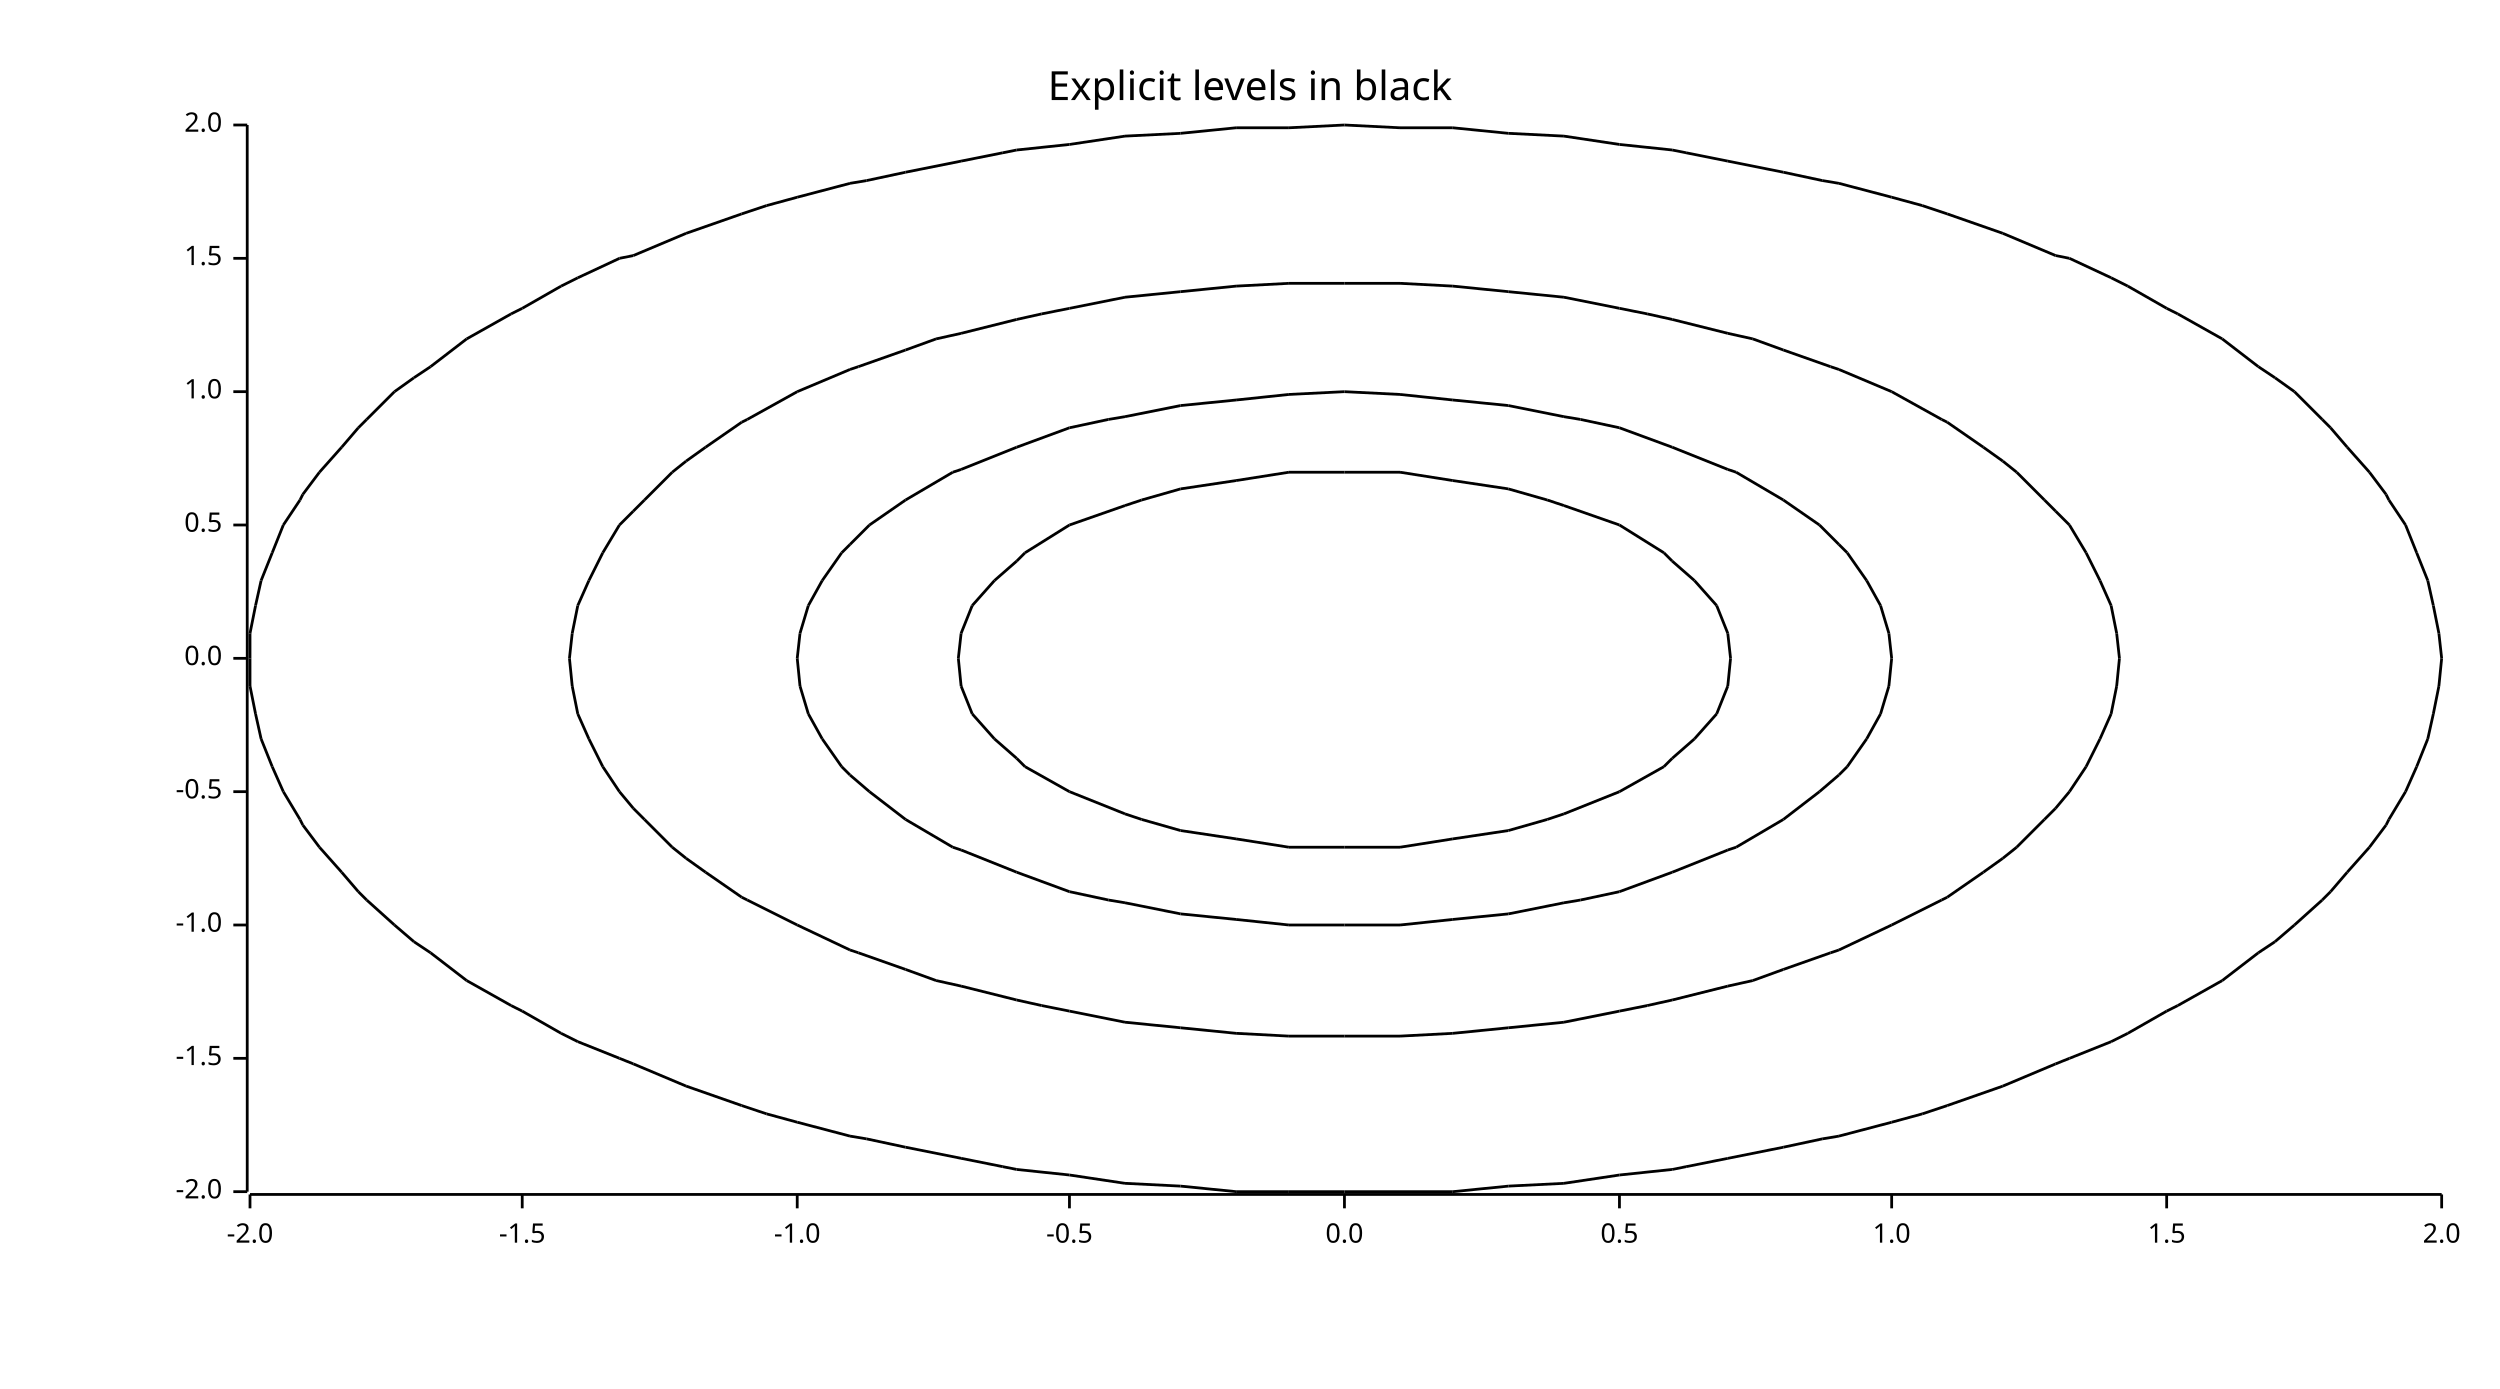
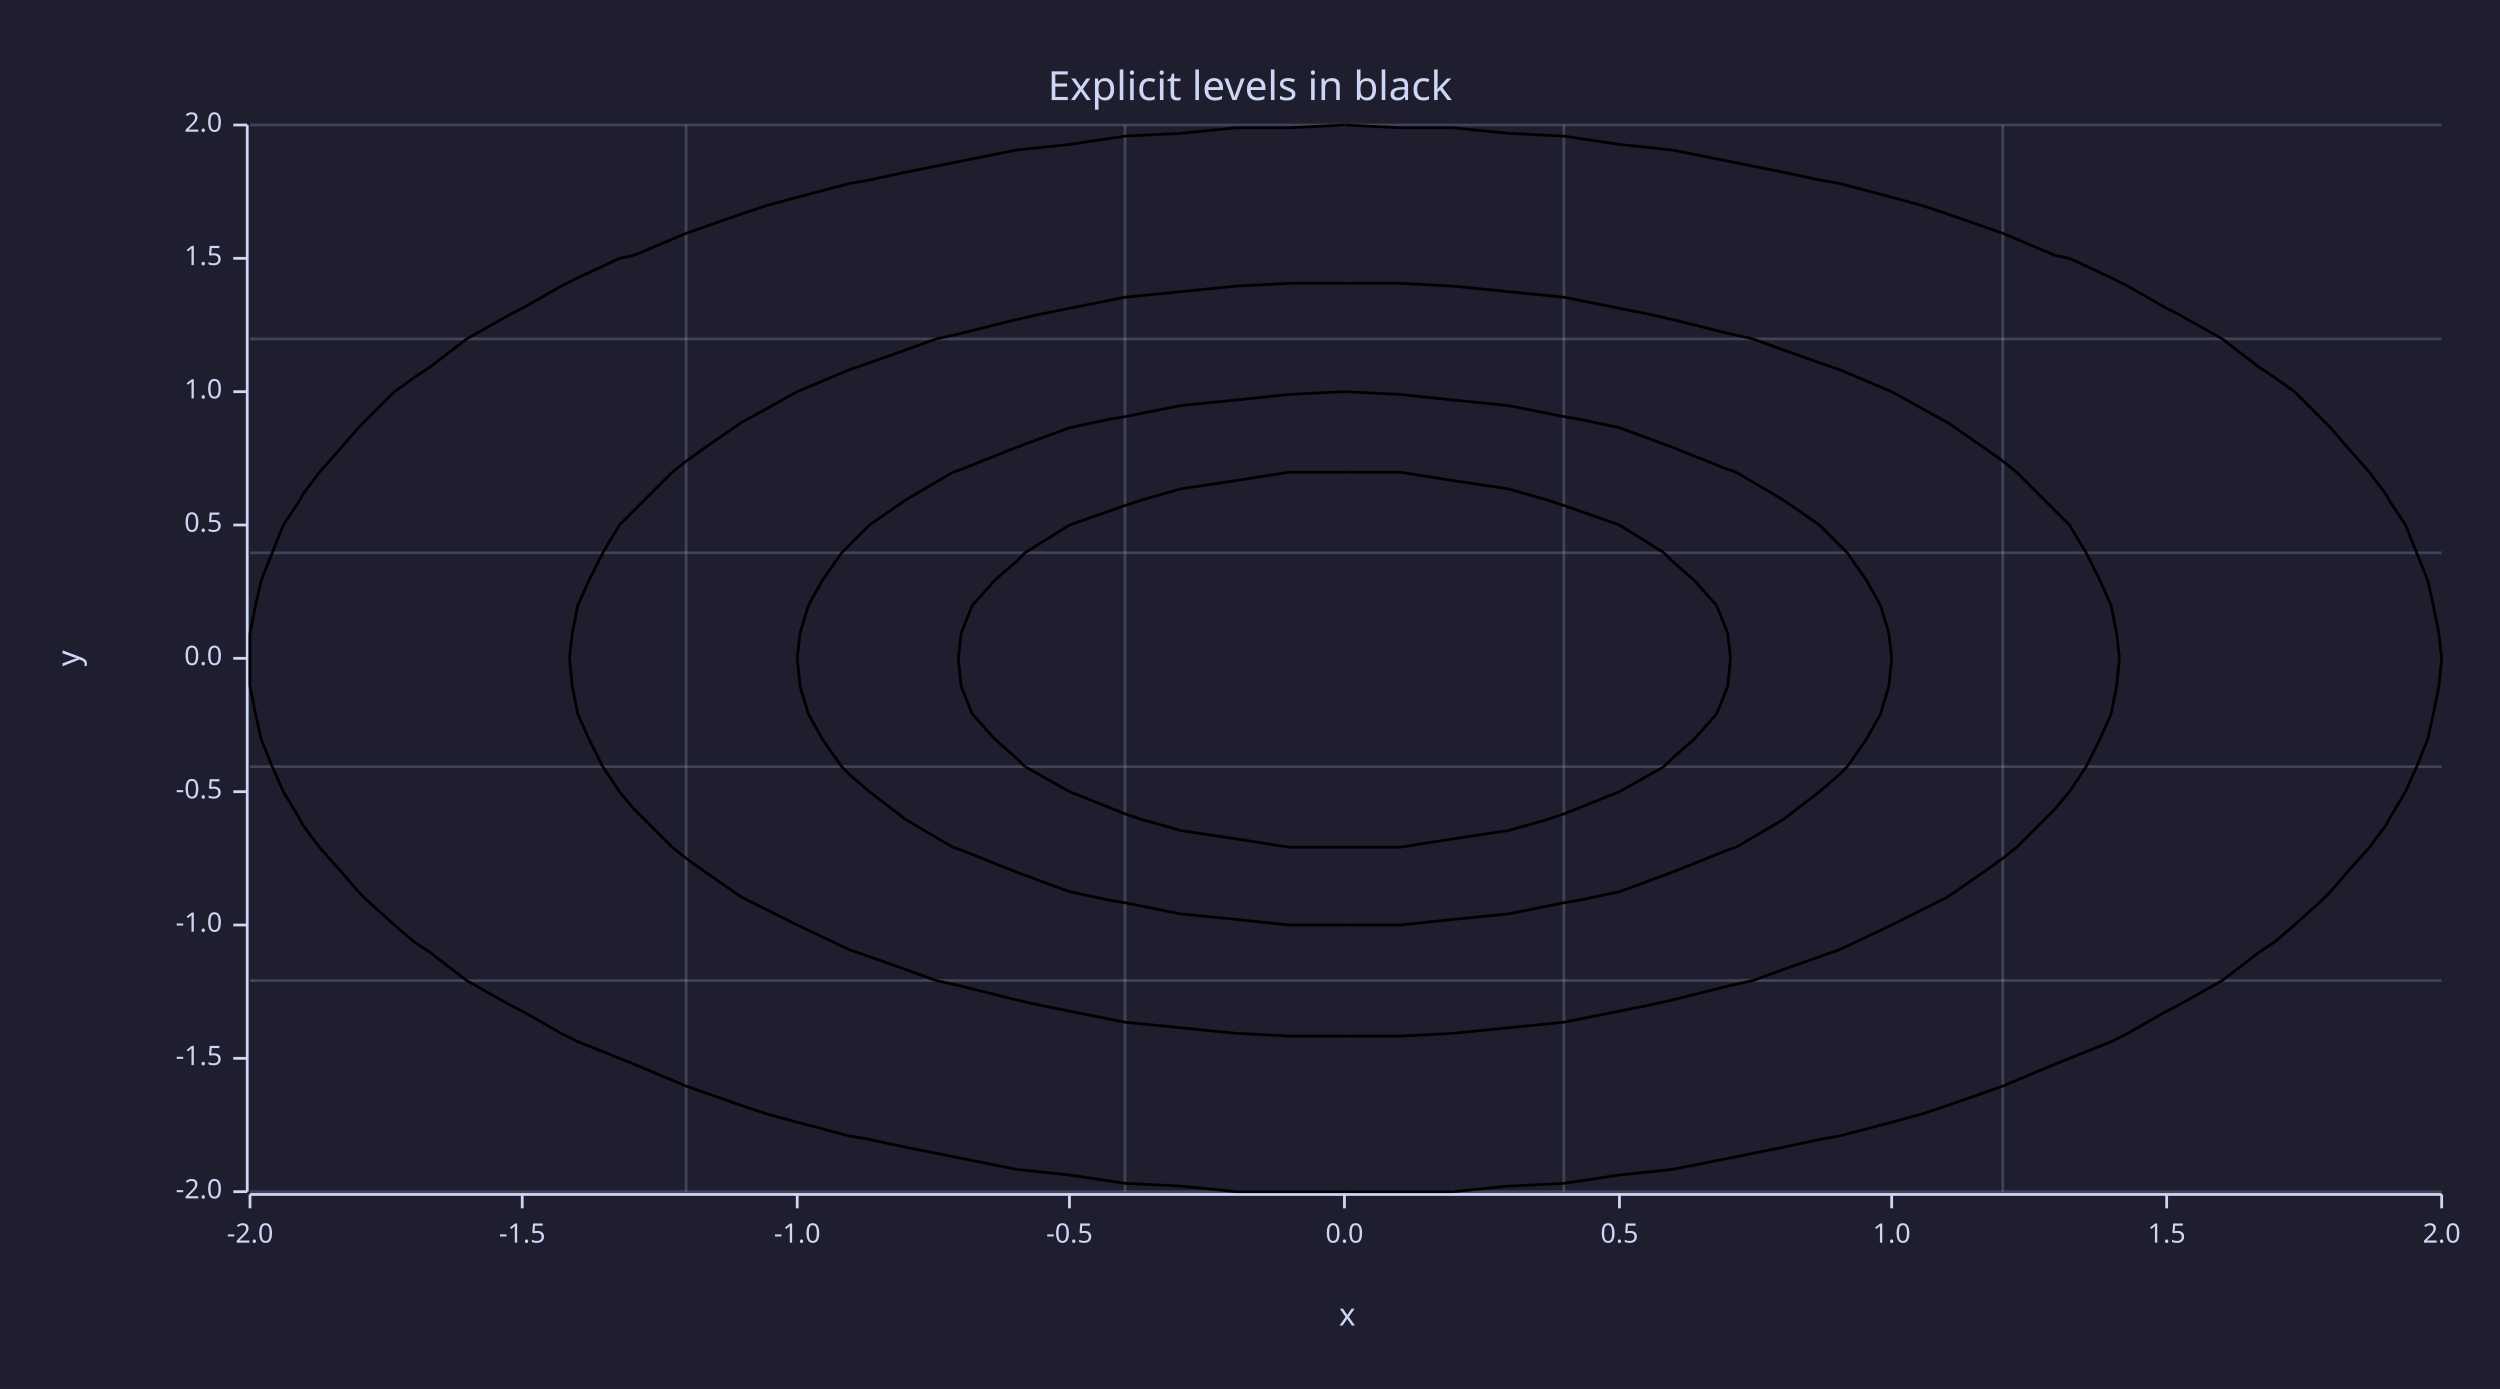
<svg xmlns="http://www.w3.org/2000/svg" width="900" height="500" viewBox="0 0 900 500">
-   <rect x="0" y="0" width="900" height="500" opacity="1" fill="#FFFFFF" stroke="none" />
-   <rect x="0" y="0" width="900" height="500" opacity="1" fill="#FFFFFF" stroke="none" />
-   <text x="450" y="25" dy="0.76em" text-anchor="middle" font-family="sans-serif" font-size="14.516" opacity="1" fill="#000000">
+   <rect x="0" y="0" width="900" height="500" opacity="1" fill="#1E1E2E" stroke="none" />
+   <rect x="0" y="0" width="900" height="500" opacity="1" fill="#1E1E2E" stroke="none" />
+   <text x="450" y="25" dy="0.76em" text-anchor="middle" font-family="sans-serif" font-size="14.516" opacity="1" fill="#CDD6F4">
Explicit levels in black
</text>
-   <polyline fill="none" opacity="1" stroke="#000000" stroke-width="1" points="89,45 89,429 " />
-   <text x="80" y="429" dy="0.5ex" text-anchor="end" font-family="sans-serif" font-size="9.677" opacity="1" fill="#000000">
+   <text x="20" y="237" dy="0.76em" text-anchor="middle" font-family="sans-serif" font-size="11.29" opacity="1" fill="#CDD6F4" transform="rotate(270, 20, 237)">
+ y
+ </text>
+   <text x="485" y="480" dy="-0.5ex" text-anchor="middle" font-family="sans-serif" font-size="11.29" opacity="1" fill="#CDD6F4">
+ x
+ </text>
+   <polyline fill="none" opacity="1" stroke="#CDD6F4" stroke-width="1" points="89,45 89,429 " />
+   <text x="80" y="429" dy="0.5ex" text-anchor="end" font-family="sans-serif" font-size="9.677" opacity="1" fill="#CDD6F4">
-2.0
</text>
-   <polyline fill="none" opacity="1" stroke="#000000" stroke-width="1" points="84,429 89,429 " />
-   <text x="80" y="381" dy="0.5ex" text-anchor="end" font-family="sans-serif" font-size="9.677" opacity="1" fill="#000000">
+   <polyline fill="none" opacity="1" stroke="#CDD6F4" stroke-width="1" points="84,429 89,429 " />
+   <text x="80" y="381" dy="0.5ex" text-anchor="end" font-family="sans-serif" font-size="9.677" opacity="1" fill="#CDD6F4">
-1.5
</text>
-   <polyline fill="none" opacity="1" stroke="#000000" stroke-width="1" points="84,381 89,381 " />
-   <text x="80" y="333" dy="0.5ex" text-anchor="end" font-family="sans-serif" font-size="9.677" opacity="1" fill="#000000">
+   <polyline fill="none" opacity="1" stroke="#CDD6F4" stroke-width="1" points="84,381 89,381 " />
+   <text x="80" y="333" dy="0.5ex" text-anchor="end" font-family="sans-serif" font-size="9.677" opacity="1" fill="#CDD6F4">
-1.0
</text>
-   <polyline fill="none" opacity="1" stroke="#000000" stroke-width="1" points="84,333 89,333 " />
-   <text x="80" y="285" dy="0.5ex" text-anchor="end" font-family="sans-serif" font-size="9.677" opacity="1" fill="#000000">
+   <polyline fill="none" opacity="1" stroke="#CDD6F4" stroke-width="1" points="84,333 89,333 " />
+   <text x="80" y="285" dy="0.5ex" text-anchor="end" font-family="sans-serif" font-size="9.677" opacity="1" fill="#CDD6F4">
-0.5
</text>
-   <polyline fill="none" opacity="1" stroke="#000000" stroke-width="1" points="84,285 89,285 " />
-   <text x="80" y="237" dy="0.5ex" text-anchor="end" font-family="sans-serif" font-size="9.677" opacity="1" fill="#000000">
+   <polyline fill="none" opacity="1" stroke="#CDD6F4" stroke-width="1" points="84,285 89,285 " />
+   <text x="80" y="237" dy="0.5ex" text-anchor="end" font-family="sans-serif" font-size="9.677" opacity="1" fill="#CDD6F4">
0.0
</text>
-   <polyline fill="none" opacity="1" stroke="#000000" stroke-width="1" points="84,237 89,237 " />
-   <text x="80" y="189" dy="0.5ex" text-anchor="end" font-family="sans-serif" font-size="9.677" opacity="1" fill="#000000">
+   <polyline fill="none" opacity="1" stroke="#CDD6F4" stroke-width="1" points="84,237 89,237 " />
+   <text x="80" y="189" dy="0.5ex" text-anchor="end" font-family="sans-serif" font-size="9.677" opacity="1" fill="#CDD6F4">
0.5
</text>
-   <polyline fill="none" opacity="1" stroke="#000000" stroke-width="1" points="84,189 89,189 " />
-   <text x="80" y="141" dy="0.5ex" text-anchor="end" font-family="sans-serif" font-size="9.677" opacity="1" fill="#000000">
+   <polyline fill="none" opacity="1" stroke="#CDD6F4" stroke-width="1" points="84,189 89,189 " />
+   <text x="80" y="141" dy="0.5ex" text-anchor="end" font-family="sans-serif" font-size="9.677" opacity="1" fill="#CDD6F4">
1.0
</text>
-   <polyline fill="none" opacity="1" stroke="#000000" stroke-width="1" points="84,141 89,141 " />
-   <text x="80" y="93" dy="0.5ex" text-anchor="end" font-family="sans-serif" font-size="9.677" opacity="1" fill="#000000">
+   <polyline fill="none" opacity="1" stroke="#CDD6F4" stroke-width="1" points="84,141 89,141 " />
+   <text x="80" y="93" dy="0.5ex" text-anchor="end" font-family="sans-serif" font-size="9.677" opacity="1" fill="#CDD6F4">
1.5
</text>
-   <polyline fill="none" opacity="1" stroke="#000000" stroke-width="1" points="84,93 89,93 " />
-   <text x="80" y="45" dy="0.5ex" text-anchor="end" font-family="sans-serif" font-size="9.677" opacity="1" fill="#000000">
+   <polyline fill="none" opacity="1" stroke="#CDD6F4" stroke-width="1" points="84,93 89,93 " />
+   <text x="80" y="45" dy="0.5ex" text-anchor="end" font-family="sans-serif" font-size="9.677" opacity="1" fill="#CDD6F4">
2.0
</text>
-   <polyline fill="none" opacity="1" stroke="#000000" stroke-width="1" points="84,45 89,45 " />
-   <polyline fill="none" opacity="1" stroke="#000000" stroke-width="1" points="90,430 879,430 " />
-   <text x="90" y="440" dy="0.76em" text-anchor="middle" font-family="sans-serif" font-size="9.677" opacity="1" fill="#000000">
+   <polyline fill="none" opacity="1" stroke="#CDD6F4" stroke-width="1" points="84,45 89,45 " />
+   <polyline fill="none" opacity="1" stroke="#CDD6F4" stroke-width="1" points="90,430 879,430 " />
+   <text x="90" y="440" dy="0.76em" text-anchor="middle" font-family="sans-serif" font-size="9.677" opacity="1" fill="#CDD6F4">
-2.0
</text>
-   <polyline fill="none" opacity="1" stroke="#000000" stroke-width="1" points="90,430 90,435 " />
-   <text x="188" y="440" dy="0.76em" text-anchor="middle" font-family="sans-serif" font-size="9.677" opacity="1" fill="#000000">
+   <polyline fill="none" opacity="1" stroke="#CDD6F4" stroke-width="1" points="90,430 90,435 " />
+   <text x="188" y="440" dy="0.76em" text-anchor="middle" font-family="sans-serif" font-size="9.677" opacity="1" fill="#CDD6F4">
-1.5
</text>
-   <polyline fill="none" opacity="1" stroke="#000000" stroke-width="1" points="188,430 188,435 " />
-   <text x="287" y="440" dy="0.76em" text-anchor="middle" font-family="sans-serif" font-size="9.677" opacity="1" fill="#000000">
+   <polyline fill="none" opacity="1" stroke="#CDD6F4" stroke-width="1" points="188,430 188,435 " />
+   <text x="287" y="440" dy="0.76em" text-anchor="middle" font-family="sans-serif" font-size="9.677" opacity="1" fill="#CDD6F4">
-1.0
</text>
-   <polyline fill="none" opacity="1" stroke="#000000" stroke-width="1" points="287,430 287,435 " />
-   <text x="385" y="440" dy="0.76em" text-anchor="middle" font-family="sans-serif" font-size="9.677" opacity="1" fill="#000000">
+   <polyline fill="none" opacity="1" stroke="#CDD6F4" stroke-width="1" points="287,430 287,435 " />
+   <text x="385" y="440" dy="0.76em" text-anchor="middle" font-family="sans-serif" font-size="9.677" opacity="1" fill="#CDD6F4">
-0.5
</text>
-   <polyline fill="none" opacity="1" stroke="#000000" stroke-width="1" points="385,430 385,435 " />
-   <text x="484" y="440" dy="0.76em" text-anchor="middle" font-family="sans-serif" font-size="9.677" opacity="1" fill="#000000">
+   <polyline fill="none" opacity="1" stroke="#CDD6F4" stroke-width="1" points="385,430 385,435 " />
+   <text x="484" y="440" dy="0.76em" text-anchor="middle" font-family="sans-serif" font-size="9.677" opacity="1" fill="#CDD6F4">
0.0
</text>
-   <polyline fill="none" opacity="1" stroke="#000000" stroke-width="1" points="484,430 484,435 " />
-   <text x="583" y="440" dy="0.76em" text-anchor="middle" font-family="sans-serif" font-size="9.677" opacity="1" fill="#000000">
+   <polyline fill="none" opacity="1" stroke="#CDD6F4" stroke-width="1" points="484,430 484,435 " />
+   <text x="583" y="440" dy="0.76em" text-anchor="middle" font-family="sans-serif" font-size="9.677" opacity="1" fill="#CDD6F4">
0.5
</text>
-   <polyline fill="none" opacity="1" stroke="#000000" stroke-width="1" points="583,430 583,435 " />
-   <text x="681" y="440" dy="0.76em" text-anchor="middle" font-family="sans-serif" font-size="9.677" opacity="1" fill="#000000">
+   <polyline fill="none" opacity="1" stroke="#CDD6F4" stroke-width="1" points="583,430 583,435 " />
+   <text x="681" y="440" dy="0.76em" text-anchor="middle" font-family="sans-serif" font-size="9.677" opacity="1" fill="#CDD6F4">
1.0
</text>
-   <polyline fill="none" opacity="1" stroke="#000000" stroke-width="1" points="681,430 681,435 " />
-   <text x="780" y="440" dy="0.76em" text-anchor="middle" font-family="sans-serif" font-size="9.677" opacity="1" fill="#000000">
+   <polyline fill="none" opacity="1" stroke="#CDD6F4" stroke-width="1" points="681,430 681,435 " />
+   <text x="780" y="440" dy="0.76em" text-anchor="middle" font-family="sans-serif" font-size="9.677" opacity="1" fill="#CDD6F4">
1.5
</text>
-   <polyline fill="none" opacity="1" stroke="#000000" stroke-width="1" points="780,430 780,435 " />
-   <text x="879" y="440" dy="0.76em" text-anchor="middle" font-family="sans-serif" font-size="9.677" opacity="1" fill="#000000">
+   <polyline fill="none" opacity="1" stroke="#CDD6F4" stroke-width="1" points="780,430 780,435 " />
+   <text x="879" y="440" dy="0.76em" text-anchor="middle" font-family="sans-serif" font-size="9.677" opacity="1" fill="#CDD6F4">
2.0
</text>
-   <polyline fill="none" opacity="1" stroke="#000000" stroke-width="1" points="879,430 879,435 " />
+   <polyline fill="none" opacity="1" stroke="#CDD6F4" stroke-width="1" points="879,430 879,435 " />
+   <polyline fill="none" opacity="0.3" stroke="#9696B4" stroke-width="1" points="90,429 879,429 " />
+   <polyline fill="none" opacity="0.3" stroke="#9696B4" stroke-width="1" points="90,353 879,353 " />
+   <polyline fill="none" opacity="0.3" stroke="#9696B4" stroke-width="1" points="90,276 879,276 " />
+   <polyline fill="none" opacity="0.3" stroke="#9696B4" stroke-width="1" points="90,199 879,199 " />
+   <polyline fill="none" opacity="0.3" stroke="#9696B4" stroke-width="1" points="90,122 879,122 " />
+   <polyline fill="none" opacity="0.3" stroke="#9696B4" stroke-width="1" points="90,45 879,45 " />
+   <polyline fill="none" opacity="0.3" stroke="#9696B4" stroke-width="1" points="247,429 247,45 " />
+   <polyline fill="none" opacity="0.3" stroke="#9696B4" stroke-width="1" points="405,429 405,45 " />
+   <polyline fill="none" opacity="0.3" stroke="#9696B4" stroke-width="1" points="563,429 563,45 " />
+   <polyline fill="none" opacity="0.3" stroke="#9696B4" stroke-width="1" points="721,429 721,45 " />
  <polyline fill="none" opacity="1" stroke="#000000" stroke-width="1" points="464,305 464,305 " />
  <polyline fill="none" opacity="1" stroke="#000000" stroke-width="1" points="464,305 484,305 " />
  <polyline fill="none" opacity="1" stroke="#000000" stroke-width="1" points="484,305 504,305 " />
  <polyline fill="none" opacity="1" stroke="#000000" stroke-width="1" points="504,305 504,305 " />
  <polyline fill="none" opacity="1" stroke="#000000" stroke-width="1" points="425,299 411,295 " />
  <polyline fill="none" opacity="1" stroke="#000000" stroke-width="1" points="425,299 445,302 " />
  <polyline fill="none" opacity="1" stroke="#000000" stroke-width="1" points="464,305 445,302 " />
  <polyline fill="none" opacity="1" stroke="#000000" stroke-width="1" points="504,305 523,302 " />
  <polyline fill="none" opacity="1" stroke="#000000" stroke-width="1" points="523,302 543,299 " />
  <polyline fill="none" opacity="1" stroke="#000000" stroke-width="1" points="543,299 557,295 " />
  <polyline fill="none" opacity="1" stroke="#000000" stroke-width="1" points="405,293 385,285 " />
  <polyline fill="none" opacity="1" stroke="#000000" stroke-width="1" points="411,295 405,293 " />
  <polyline fill="none" opacity="1" stroke="#000000" stroke-width="1" points="557,295 563,293 " />
  <polyline fill="none" opacity="1" stroke="#000000" stroke-width="1" points="563,293 583,285 " />
  <polyline fill="none" opacity="1" stroke="#000000" stroke-width="1" points="385,285 369,276 " />
  <polyline fill="none" opacity="1" stroke="#000000" stroke-width="1" points="385,285 385,285 " />
  <polyline fill="none" opacity="1" stroke="#000000" stroke-width="1" points="583,285 583,285 " />
  <polyline fill="none" opacity="1" stroke="#000000" stroke-width="1" points="583,285 599,276 " />
  <polyline fill="none" opacity="1" stroke="#000000" stroke-width="1" points="366,273 358,266 " />
  <polyline fill="none" opacity="1" stroke="#000000" stroke-width="1" points="369,276 366,273 " />
  <polyline fill="none" opacity="1" stroke="#000000" stroke-width="1" points="599,276 602,273 " />
  <polyline fill="none" opacity="1" stroke="#000000" stroke-width="1" points="602,273 610,266 " />
  <polyline fill="none" opacity="1" stroke="#000000" stroke-width="1" points="358,266 350,257 " />
  <polyline fill="none" opacity="1" stroke="#000000" stroke-width="1" points="610,266 618,257 " />
  <polyline fill="none" opacity="1" stroke="#000000" stroke-width="1" points="346,247 346,247 " />
  <polyline fill="none" opacity="1" stroke="#000000" stroke-width="1" points="350,257 346,247 " />
  <polyline fill="none" opacity="1" stroke="#000000" stroke-width="1" points="618,257 622,247 " />
  <polyline fill="none" opacity="1" stroke="#000000" stroke-width="1" points="346,247 345,237 " />
  <polyline fill="none" opacity="1" stroke="#000000" stroke-width="1" points="622,247 622,247 " />
  <polyline fill="none" opacity="1" stroke="#000000" stroke-width="1" points="622,247 623,237 " />
  <polyline fill="none" opacity="1" stroke="#000000" stroke-width="1" points="345,237 346,228 " />
  <polyline fill="none" opacity="1" stroke="#000000" stroke-width="1" points="622,228 622,228 " />
  <polyline fill="none" opacity="1" stroke="#000000" stroke-width="1" points="622,228 623,237 " />
  <polyline fill="none" opacity="1" stroke="#000000" stroke-width="1" points="346,228 346,228 " />
  <polyline fill="none" opacity="1" stroke="#000000" stroke-width="1" points="346,228 350,218 " />
  <polyline fill="none" opacity="1" stroke="#000000" stroke-width="1" points="622,228 618,218 " />
  <polyline fill="none" opacity="1" stroke="#000000" stroke-width="1" points="350,218 358,209 " />
  <polyline fill="none" opacity="1" stroke="#000000" stroke-width="1" points="618,218 610,209 " />
  <polyline fill="none" opacity="1" stroke="#000000" stroke-width="1" points="358,209 366,202 " />
  <polyline fill="none" opacity="1" stroke="#000000" stroke-width="1" points="366,202 369,199 " />
  <polyline fill="none" opacity="1" stroke="#000000" stroke-width="1" points="602,202 599,199 " />
  <polyline fill="none" opacity="1" stroke="#000000" stroke-width="1" points="602,202 610,209 " />
  <polyline fill="none" opacity="1" stroke="#000000" stroke-width="1" points="369,199 385,189 " />
  <polyline fill="none" opacity="1" stroke="#000000" stroke-width="1" points="385,189 385,189 " />
  <polyline fill="none" opacity="1" stroke="#000000" stroke-width="1" points="583,189 583,189 " />
  <polyline fill="none" opacity="1" stroke="#000000" stroke-width="1" points="583,189 599,199 " />
  <polyline fill="none" opacity="1" stroke="#000000" stroke-width="1" points="385,189 405,182 " />
  <polyline fill="none" opacity="1" stroke="#000000" stroke-width="1" points="405,182 411,180 " />
  <polyline fill="none" opacity="1" stroke="#000000" stroke-width="1" points="563,182 557,180 " />
  <polyline fill="none" opacity="1" stroke="#000000" stroke-width="1" points="563,182 583,189 " />
  <polyline fill="none" opacity="1" stroke="#000000" stroke-width="1" points="411,180 425,176 " />
  <polyline fill="none" opacity="1" stroke="#000000" stroke-width="1" points="425,176 445,173 " />
  <polyline fill="none" opacity="1" stroke="#000000" stroke-width="1" points="445,173 464,170 " />
  <polyline fill="none" opacity="1" stroke="#000000" stroke-width="1" points="464,170 464,170 " />
  <polyline fill="none" opacity="1" stroke="#000000" stroke-width="1" points="504,170 504,170 " />
  <polyline fill="none" opacity="1" stroke="#000000" stroke-width="1" points="504,170 523,173 " />
  <polyline fill="none" opacity="1" stroke="#000000" stroke-width="1" points="523,173 543,176 " />
  <polyline fill="none" opacity="1" stroke="#000000" stroke-width="1" points="543,176 557,180 " />
  <polyline fill="none" opacity="1" stroke="#000000" stroke-width="1" points="464,170 484,170 " />
  <polyline fill="none" opacity="1" stroke="#000000" stroke-width="1" points="484,170 504,170 " />
  <polyline fill="none" opacity="1" stroke="#000000" stroke-width="1" points="405,325 399,324 " />
  <polyline fill="none" opacity="1" stroke="#000000" stroke-width="1" points="405,325 425,329 " />
  <polyline fill="none" opacity="1" stroke="#000000" stroke-width="1" points="425,329 445,331 " />
  <polyline fill="none" opacity="1" stroke="#000000" stroke-width="1" points="445,331 464,333 " />
  <polyline fill="none" opacity="1" stroke="#000000" stroke-width="1" points="464,333 484,333 " />
  <polyline fill="none" opacity="1" stroke="#000000" stroke-width="1" points="484,333 504,333 " />
  <polyline fill="none" opacity="1" stroke="#000000" stroke-width="1" points="504,333 523,331 " />
  <polyline fill="none" opacity="1" stroke="#000000" stroke-width="1" points="523,331 543,329 " />
  <polyline fill="none" opacity="1" stroke="#000000" stroke-width="1" points="543,329 563,325 " />
  <polyline fill="none" opacity="1" stroke="#000000" stroke-width="1" points="563,325 569,324 " />
  <polyline fill="none" opacity="1" stroke="#000000" stroke-width="1" points="366,314 366,314 " />
  <polyline fill="none" opacity="1" stroke="#000000" stroke-width="1" points="366,314 385,321 " />
  <polyline fill="none" opacity="1" stroke="#000000" stroke-width="1" points="399,324 385,321 " />
  <polyline fill="none" opacity="1" stroke="#000000" stroke-width="1" points="569,324 583,321 " />
  <polyline fill="none" opacity="1" stroke="#000000" stroke-width="1" points="583,321 602,314 " />
  <polyline fill="none" opacity="1" stroke="#000000" stroke-width="1" points="602,314 602,314 " />
  <polyline fill="none" opacity="1" stroke="#000000" stroke-width="1" points="346,306 343,305 " />
  <polyline fill="none" opacity="1" stroke="#000000" stroke-width="1" points="366,314 346,306 " />
  <polyline fill="none" opacity="1" stroke="#000000" stroke-width="1" points="602,314 622,306 " />
  <polyline fill="none" opacity="1" stroke="#000000" stroke-width="1" points="622,306 625,305 " />
  <polyline fill="none" opacity="1" stroke="#000000" stroke-width="1" points="326,295 326,295 " />
  <polyline fill="none" opacity="1" stroke="#000000" stroke-width="1" points="343,305 326,295 " />
  <polyline fill="none" opacity="1" stroke="#000000" stroke-width="1" points="625,305 642,295 " />
  <polyline fill="none" opacity="1" stroke="#000000" stroke-width="1" points="326,295 313,285 " />
  <polyline fill="none" opacity="1" stroke="#000000" stroke-width="1" points="642,295 642,295 " />
  <polyline fill="none" opacity="1" stroke="#000000" stroke-width="1" points="642,295 655,285 " />
  <polyline fill="none" opacity="1" stroke="#000000" stroke-width="1" points="306,279 303,276 " />
  <polyline fill="none" opacity="1" stroke="#000000" stroke-width="1" points="313,285 306,279 " />
  <polyline fill="none" opacity="1" stroke="#000000" stroke-width="1" points="655,285 662,279 " />
  <polyline fill="none" opacity="1" stroke="#000000" stroke-width="1" points="662,279 665,276 " />
  <polyline fill="none" opacity="1" stroke="#000000" stroke-width="1" points="303,276 296,266 " />
  <polyline fill="none" opacity="1" stroke="#000000" stroke-width="1" points="665,276 672,266 " />
  <polyline fill="none" opacity="1" stroke="#000000" stroke-width="1" points="296,266 291,257 " />
  <polyline fill="none" opacity="1" stroke="#000000" stroke-width="1" points="672,266 677,257 " />
  <polyline fill="none" opacity="1" stroke="#000000" stroke-width="1" points="291,257 288,247 " />
  <polyline fill="none" opacity="1" stroke="#000000" stroke-width="1" points="677,257 680,247 " />
  <polyline fill="none" opacity="1" stroke="#000000" stroke-width="1" points="288,247 287,237 " />
  <polyline fill="none" opacity="1" stroke="#000000" stroke-width="1" points="680,247 681,237 " />
  <polyline fill="none" opacity="1" stroke="#000000" stroke-width="1" points="287,237 288,228 " />
  <polyline fill="none" opacity="1" stroke="#000000" stroke-width="1" points="681,237 680,228 " />
  <polyline fill="none" opacity="1" stroke="#000000" stroke-width="1" points="288,228 291,218 " />
  <polyline fill="none" opacity="1" stroke="#000000" stroke-width="1" points="680,228 677,218 " />
  <polyline fill="none" opacity="1" stroke="#000000" stroke-width="1" points="291,218 296,209 " />
  <polyline fill="none" opacity="1" stroke="#000000" stroke-width="1" points="677,218 672,209 " />
  <polyline fill="none" opacity="1" stroke="#000000" stroke-width="1" points="296,209 303,199 " />
  <polyline fill="none" opacity="1" stroke="#000000" stroke-width="1" points="672,209 665,199 " />
  <polyline fill="none" opacity="1" stroke="#000000" stroke-width="1" points="303,199 306,196 " />
  <polyline fill="none" opacity="1" stroke="#000000" stroke-width="1" points="306,196 313,189 " />
  <polyline fill="none" opacity="1" stroke="#000000" stroke-width="1" points="662,196 655,189 " />
  <polyline fill="none" opacity="1" stroke="#000000" stroke-width="1" points="662,196 665,199 " />
  <polyline fill="none" opacity="1" stroke="#000000" stroke-width="1" points="313,189 326,180 " />
  <polyline fill="none" opacity="1" stroke="#000000" stroke-width="1" points="642,180 642,180 " />
  <polyline fill="none" opacity="1" stroke="#000000" stroke-width="1" points="642,180 655,189 " />
  <polyline fill="none" opacity="1" stroke="#000000" stroke-width="1" points="326,180 326,180 " />
  <polyline fill="none" opacity="1" stroke="#000000" stroke-width="1" points="326,180 343,170 " />
  <polyline fill="none" opacity="1" stroke="#000000" stroke-width="1" points="642,180 625,170 " />
  <polyline fill="none" opacity="1" stroke="#000000" stroke-width="1" points="343,170 346,169 " />
  <polyline fill="none" opacity="1" stroke="#000000" stroke-width="1" points="346,169 366,161 " />
  <polyline fill="none" opacity="1" stroke="#000000" stroke-width="1" points="366,161 366,161 " />
  <polyline fill="none" opacity="1" stroke="#000000" stroke-width="1" points="602,161 602,161 " />
  <polyline fill="none" opacity="1" stroke="#000000" stroke-width="1" points="602,161 622,169 " />
  <polyline fill="none" opacity="1" stroke="#000000" stroke-width="1" points="622,169 625,170 " />
  <polyline fill="none" opacity="1" stroke="#000000" stroke-width="1" points="366,161 385,154 " />
  <polyline fill="none" opacity="1" stroke="#000000" stroke-width="1" points="385,154 399,151 " />
  <polyline fill="none" opacity="1" stroke="#000000" stroke-width="1" points="583,154 569,151 " />
  <polyline fill="none" opacity="1" stroke="#000000" stroke-width="1" points="583,154 602,161 " />
  <polyline fill="none" opacity="1" stroke="#000000" stroke-width="1" points="399,151 405,150 " />
  <polyline fill="none" opacity="1" stroke="#000000" stroke-width="1" points="405,150 425,146 " />
  <polyline fill="none" opacity="1" stroke="#000000" stroke-width="1" points="425,146 445,144 " />
  <polyline fill="none" opacity="1" stroke="#000000" stroke-width="1" points="445,144 464,142 " />
  <polyline fill="none" opacity="1" stroke="#000000" stroke-width="1" points="464,142 484,141 " />
  <polyline fill="none" opacity="1" stroke="#000000" stroke-width="1" points="484,141 504,142 " />
  <polyline fill="none" opacity="1" stroke="#000000" stroke-width="1" points="504,142 523,144 " />
  <polyline fill="none" opacity="1" stroke="#000000" stroke-width="1" points="523,144 543,146 " />
  <polyline fill="none" opacity="1" stroke="#000000" stroke-width="1" points="543,146 563,150 " />
  <polyline fill="none" opacity="1" stroke="#000000" stroke-width="1" points="563,150 569,151 " />
  <polyline fill="none" opacity="1" stroke="#000000" stroke-width="1" points="464,373 445,372 " />
  <polyline fill="none" opacity="1" stroke="#000000" stroke-width="1" points="464,373 484,373 " />
  <polyline fill="none" opacity="1" stroke="#000000" stroke-width="1" points="484,373 504,373 " />
  <polyline fill="none" opacity="1" stroke="#000000" stroke-width="1" points="504,373 523,372 " />
  <polyline fill="none" opacity="1" stroke="#000000" stroke-width="1" points="385,364 375,362 " />
  <polyline fill="none" opacity="1" stroke="#000000" stroke-width="1" points="385,364 405,368 " />
  <polyline fill="none" opacity="1" stroke="#000000" stroke-width="1" points="405,368 425,370 " />
  <polyline fill="none" opacity="1" stroke="#000000" stroke-width="1" points="425,370 445,372 " />
  <polyline fill="none" opacity="1" stroke="#000000" stroke-width="1" points="445,372 445,372 " />
  <polyline fill="none" opacity="1" stroke="#000000" stroke-width="1" points="523,372 523,372 " />
  <polyline fill="none" opacity="1" stroke="#000000" stroke-width="1" points="523,372 543,370 " />
  <polyline fill="none" opacity="1" stroke="#000000" stroke-width="1" points="543,370 563,368 " />
  <polyline fill="none" opacity="1" stroke="#000000" stroke-width="1" points="563,368 583,364 " />
  <polyline fill="none" opacity="1" stroke="#000000" stroke-width="1" points="583,364 593,362 " />
  <polyline fill="none" opacity="1" stroke="#000000" stroke-width="1" points="346,355 337,353 " />
  <polyline fill="none" opacity="1" stroke="#000000" stroke-width="1" points="346,355 366,360 " />
  <polyline fill="none" opacity="1" stroke="#000000" stroke-width="1" points="375,362 366,360 " />
  <polyline fill="none" opacity="1" stroke="#000000" stroke-width="1" points="593,362 602,360 " />
  <polyline fill="none" opacity="1" stroke="#000000" stroke-width="1" points="602,360 622,355 " />
  <polyline fill="none" opacity="1" stroke="#000000" stroke-width="1" points="622,355 631,353 " />
  <polyline fill="none" opacity="1" stroke="#000000" stroke-width="1" points="326,349 309,343 " />
  <polyline fill="none" opacity="1" stroke="#000000" stroke-width="1" points="337,353 326,349 " />
  <polyline fill="none" opacity="1" stroke="#000000" stroke-width="1" points="631,353 642,349 " />
  <polyline fill="none" opacity="1" stroke="#000000" stroke-width="1" points="642,349 659,343 " />
  <polyline fill="none" opacity="1" stroke="#000000" stroke-width="1" points="306,342 287,333 " />
  <polyline fill="none" opacity="1" stroke="#000000" stroke-width="1" points="309,343 306,342 " />
  <polyline fill="none" opacity="1" stroke="#000000" stroke-width="1" points="659,343 662,342 " />
  <polyline fill="none" opacity="1" stroke="#000000" stroke-width="1" points="662,342 681,333 " />
  <polyline fill="none" opacity="1" stroke="#000000" stroke-width="1" points="287,333 269,324 " />
  <polyline fill="none" opacity="1" stroke="#000000" stroke-width="1" points="287,333 287,333 " />
  <polyline fill="none" opacity="1" stroke="#000000" stroke-width="1" points="681,333 681,333 " />
  <polyline fill="none" opacity="1" stroke="#000000" stroke-width="1" points="681,333 699,324 " />
  <polyline fill="none" opacity="1" stroke="#000000" stroke-width="1" points="267,323 254,314 " />
  <polyline fill="none" opacity="1" stroke="#000000" stroke-width="1" points="269,324 267,323 " />
  <polyline fill="none" opacity="1" stroke="#000000" stroke-width="1" points="699,324 701,323 " />
  <polyline fill="none" opacity="1" stroke="#000000" stroke-width="1" points="701,323 714,314 " />
  <polyline fill="none" opacity="1" stroke="#000000" stroke-width="1" points="247,309 242,305 " />
  <polyline fill="none" opacity="1" stroke="#000000" stroke-width="1" points="254,314 247,309 " />
  <polyline fill="none" opacity="1" stroke="#000000" stroke-width="1" points="714,314 721,309 " />
  <polyline fill="none" opacity="1" stroke="#000000" stroke-width="1" points="721,309 726,305 " />
  <polyline fill="none" opacity="1" stroke="#000000" stroke-width="1" points="242,305 232,295 " />
  <polyline fill="none" opacity="1" stroke="#000000" stroke-width="1" points="726,305 736,295 " />
  <polyline fill="none" opacity="1" stroke="#000000" stroke-width="1" points="228,291 223,285 " />
  <polyline fill="none" opacity="1" stroke="#000000" stroke-width="1" points="232,295 228,291 " />
  <polyline fill="none" opacity="1" stroke="#000000" stroke-width="1" points="736,295 740,291 " />
  <polyline fill="none" opacity="1" stroke="#000000" stroke-width="1" points="740,291 745,285 " />
  <polyline fill="none" opacity="1" stroke="#000000" stroke-width="1" points="223,285 217,276 " />
  <polyline fill="none" opacity="1" stroke="#000000" stroke-width="1" points="745,285 751,276 " />
  <polyline fill="none" opacity="1" stroke="#000000" stroke-width="1" points="217,276 212,266 " />
  <polyline fill="none" opacity="1" stroke="#000000" stroke-width="1" points="751,276 756,266 " />
  <polyline fill="none" opacity="1" stroke="#000000" stroke-width="1" points="212,266 208,257 " />
  <polyline fill="none" opacity="1" stroke="#000000" stroke-width="1" points="756,266 760,257 " />
  <polyline fill="none" opacity="1" stroke="#000000" stroke-width="1" points="208,257 206,247 " />
  <polyline fill="none" opacity="1" stroke="#000000" stroke-width="1" points="208,257 208,257 " />
  <polyline fill="none" opacity="1" stroke="#000000" stroke-width="1" points="760,257 760,257 " />
  <polyline fill="none" opacity="1" stroke="#000000" stroke-width="1" points="760,257 762,247 " />
  <polyline fill="none" opacity="1" stroke="#000000" stroke-width="1" points="206,247 205,237 " />
  <polyline fill="none" opacity="1" stroke="#000000" stroke-width="1" points="762,247 763,237 " />
  <polyline fill="none" opacity="1" stroke="#000000" stroke-width="1" points="205,237 206,228 " />
  <polyline fill="none" opacity="1" stroke="#000000" stroke-width="1" points="763,237 762,228 " />
  <polyline fill="none" opacity="1" stroke="#000000" stroke-width="1" points="206,228 208,218 " />
  <polyline fill="none" opacity="1" stroke="#000000" stroke-width="1" points="208,218 208,218 " />
  <polyline fill="none" opacity="1" stroke="#000000" stroke-width="1" points="760,218 760,218 " />
  <polyline fill="none" opacity="1" stroke="#000000" stroke-width="1" points="760,218 762,228 " />
  <polyline fill="none" opacity="1" stroke="#000000" stroke-width="1" points="208,218 212,209 " />
  <polyline fill="none" opacity="1" stroke="#000000" stroke-width="1" points="760,218 756,209 " />
  <polyline fill="none" opacity="1" stroke="#000000" stroke-width="1" points="212,209 217,199 " />
  <polyline fill="none" opacity="1" stroke="#000000" stroke-width="1" points="756,209 751,199 " />
  <polyline fill="none" opacity="1" stroke="#000000" stroke-width="1" points="217,199 223,189 " />
  <polyline fill="none" opacity="1" stroke="#000000" stroke-width="1" points="751,199 745,189 " />
  <polyline fill="none" opacity="1" stroke="#000000" stroke-width="1" points="223,189 228,184 " />
  <polyline fill="none" opacity="1" stroke="#000000" stroke-width="1" points="228,184 232,180 " />
  <polyline fill="none" opacity="1" stroke="#000000" stroke-width="1" points="740,184 736,180 " />
  <polyline fill="none" opacity="1" stroke="#000000" stroke-width="1" points="740,184 745,189 " />
  <polyline fill="none" opacity="1" stroke="#000000" stroke-width="1" points="232,180 242,170 " />
  <polyline fill="none" opacity="1" stroke="#000000" stroke-width="1" points="736,180 726,170 " />
  <polyline fill="none" opacity="1" stroke="#000000" stroke-width="1" points="242,170 247,166 " />
  <polyline fill="none" opacity="1" stroke="#000000" stroke-width="1" points="247,166 254,161 " />
  <polyline fill="none" opacity="1" stroke="#000000" stroke-width="1" points="721,166 714,161 " />
  <polyline fill="none" opacity="1" stroke="#000000" stroke-width="1" points="721,166 726,170 " />
  <polyline fill="none" opacity="1" stroke="#000000" stroke-width="1" points="254,161 267,152 " />
  <polyline fill="none" opacity="1" stroke="#000000" stroke-width="1" points="267,152 269,151 " />
  <polyline fill="none" opacity="1" stroke="#000000" stroke-width="1" points="701,152 699,151 " />
  <polyline fill="none" opacity="1" stroke="#000000" stroke-width="1" points="701,152 714,161 " />
  <polyline fill="none" opacity="1" stroke="#000000" stroke-width="1" points="269,151 287,141 " />
  <polyline fill="none" opacity="1" stroke="#000000" stroke-width="1" points="287,141 287,141 " />
  <polyline fill="none" opacity="1" stroke="#000000" stroke-width="1" points="681,141 681,141 " />
  <polyline fill="none" opacity="1" stroke="#000000" stroke-width="1" points="681,141 699,151 " />
  <polyline fill="none" opacity="1" stroke="#000000" stroke-width="1" points="287,141 306,133 " />
  <polyline fill="none" opacity="1" stroke="#000000" stroke-width="1" points="306,133 309,132 " />
  <polyline fill="none" opacity="1" stroke="#000000" stroke-width="1" points="662,133 659,132 " />
  <polyline fill="none" opacity="1" stroke="#000000" stroke-width="1" points="662,133 681,141 " />
  <polyline fill="none" opacity="1" stroke="#000000" stroke-width="1" points="309,132 326,126 " />
  <polyline fill="none" opacity="1" stroke="#000000" stroke-width="1" points="326,126 337,122 " />
  <polyline fill="none" opacity="1" stroke="#000000" stroke-width="1" points="642,126 631,122 " />
  <polyline fill="none" opacity="1" stroke="#000000" stroke-width="1" points="642,126 659,132 " />
  <polyline fill="none" opacity="1" stroke="#000000" stroke-width="1" points="337,122 346,120 " />
  <polyline fill="none" opacity="1" stroke="#000000" stroke-width="1" points="346,120 366,115 " />
  <polyline fill="none" opacity="1" stroke="#000000" stroke-width="1" points="366,115 375,113 " />
  <polyline fill="none" opacity="1" stroke="#000000" stroke-width="1" points="602,115 593,113 " />
  <polyline fill="none" opacity="1" stroke="#000000" stroke-width="1" points="602,115 622,120 " />
  <polyline fill="none" opacity="1" stroke="#000000" stroke-width="1" points="622,120 631,122 " />
  <polyline fill="none" opacity="1" stroke="#000000" stroke-width="1" points="375,113 385,111 " />
  <polyline fill="none" opacity="1" stroke="#000000" stroke-width="1" points="385,111 405,107 " />
  <polyline fill="none" opacity="1" stroke="#000000" stroke-width="1" points="405,107 425,105 " />
  <polyline fill="none" opacity="1" stroke="#000000" stroke-width="1" points="425,105 445,103 " />
  <polyline fill="none" opacity="1" stroke="#000000" stroke-width="1" points="445,103 445,103 " />
  <polyline fill="none" opacity="1" stroke="#000000" stroke-width="1" points="523,103 523,103 " />
  <polyline fill="none" opacity="1" stroke="#000000" stroke-width="1" points="523,103 543,105 " />
  <polyline fill="none" opacity="1" stroke="#000000" stroke-width="1" points="543,105 563,107 " />
  <polyline fill="none" opacity="1" stroke="#000000" stroke-width="1" points="563,107 583,111 " />
  <polyline fill="none" opacity="1" stroke="#000000" stroke-width="1" points="583,111 593,113 " />
  <polyline fill="none" opacity="1" stroke="#000000" stroke-width="1" points="445,103 464,102 " />
  <polyline fill="none" opacity="1" stroke="#000000" stroke-width="1" points="464,102 484,102 " />
  <polyline fill="none" opacity="1" stroke="#000000" stroke-width="1" points="484,102 504,102 " />
  <polyline fill="none" opacity="1" stroke="#000000" stroke-width="1" points="504,102 523,103 " />
  <polyline fill="none" opacity="1" stroke="#000000" stroke-width="1" points="366,421 361,420 " />
  <polyline fill="none" opacity="1" stroke="#000000" stroke-width="1" points="366,421 385,423 " />
  <polyline fill="none" opacity="1" stroke="#000000" stroke-width="1" points="385,423 405,426 " />
  <polyline fill="none" opacity="1" stroke="#000000" stroke-width="1" points="405,426 425,427 " />
  <polyline fill="none" opacity="1" stroke="#000000" stroke-width="1" points="425,427 445,429 " />
  <polyline fill="none" opacity="1" stroke="#000000" stroke-width="1" points="445,429 464,429 " />
  <polyline fill="none" opacity="1" stroke="#000000" stroke-width="1" points="464,429 484,429 " />
  <polyline fill="none" opacity="1" stroke="#000000" stroke-width="1" points="484,429 504,429 " />
  <polyline fill="none" opacity="1" stroke="#000000" stroke-width="1" points="504,429 523,429 " />
  <polyline fill="none" opacity="1" stroke="#000000" stroke-width="1" points="523,429 543,427 " />
  <polyline fill="none" opacity="1" stroke="#000000" stroke-width="1" points="543,427 563,426 " />
  <polyline fill="none" opacity="1" stroke="#000000" stroke-width="1" points="563,426 583,423 " />
  <polyline fill="none" opacity="1" stroke="#000000" stroke-width="1" points="583,423 602,421 " />
  <polyline fill="none" opacity="1" stroke="#000000" stroke-width="1" points="602,421 607,420 " />
  <polyline fill="none" opacity="1" stroke="#000000" stroke-width="1" points="326,413 312,410 " />
  <polyline fill="none" opacity="1" stroke="#000000" stroke-width="1" points="326,413 346,417 " />
  <polyline fill="none" opacity="1" stroke="#000000" stroke-width="1" points="361,420 346,417 " />
  <polyline fill="none" opacity="1" stroke="#000000" stroke-width="1" points="607,420 622,417 " />
  <polyline fill="none" opacity="1" stroke="#000000" stroke-width="1" points="622,417 642,413 " />
  <polyline fill="none" opacity="1" stroke="#000000" stroke-width="1" points="642,413 656,410 " />
  <polyline fill="none" opacity="1" stroke="#000000" stroke-width="1" points="287,404 276,401 " />
  <polyline fill="none" opacity="1" stroke="#000000" stroke-width="1" points="287,404 306,409 " />
  <polyline fill="none" opacity="1" stroke="#000000" stroke-width="1" points="312,410 306,409 " />
  <polyline fill="none" opacity="1" stroke="#000000" stroke-width="1" points="656,410 662,409 " />
  <polyline fill="none" opacity="1" stroke="#000000" stroke-width="1" points="662,409 681,404 " />
  <polyline fill="none" opacity="1" stroke="#000000" stroke-width="1" points="681,404 692,401 " />
  <polyline fill="none" opacity="1" stroke="#000000" stroke-width="1" points="267,398 247,391 " />
  <polyline fill="none" opacity="1" stroke="#000000" stroke-width="1" points="276,401 267,398 " />
  <polyline fill="none" opacity="1" stroke="#000000" stroke-width="1" points="692,401 701,398 " />
  <polyline fill="none" opacity="1" stroke="#000000" stroke-width="1" points="701,398 721,391 " />
  <polyline fill="none" opacity="1" stroke="#000000" stroke-width="1" points="228,383 223,381 " />
  <polyline fill="none" opacity="1" stroke="#000000" stroke-width="1" points="228,383 247,391 " />
  <polyline fill="none" opacity="1" stroke="#000000" stroke-width="1" points="247,391 247,391 " />
  <polyline fill="none" opacity="1" stroke="#000000" stroke-width="1" points="721,391 721,391 " />
  <polyline fill="none" opacity="1" stroke="#000000" stroke-width="1" points="721,391 740,383 " />
  <polyline fill="none" opacity="1" stroke="#000000" stroke-width="1" points="740,383 745,381 " />
  <polyline fill="none" opacity="1" stroke="#000000" stroke-width="1" points="208,375 202,372 " />
  <polyline fill="none" opacity="1" stroke="#000000" stroke-width="1" points="223,381 208,375 " />
  <polyline fill="none" opacity="1" stroke="#000000" stroke-width="1" points="745,381 760,375 " />
  <polyline fill="none" opacity="1" stroke="#000000" stroke-width="1" points="760,375 766,372 " />
  <polyline fill="none" opacity="1" stroke="#000000" stroke-width="1" points="188,364 184,362 " />
  <polyline fill="none" opacity="1" stroke="#000000" stroke-width="1" points="202,372 188,364 " />
  <polyline fill="none" opacity="1" stroke="#000000" stroke-width="1" points="766,372 780,364 " />
  <polyline fill="none" opacity="1" stroke="#000000" stroke-width="1" points="780,364 784,362 " />
  <polyline fill="none" opacity="1" stroke="#000000" stroke-width="1" points="184,362 168,353 " />
  <polyline fill="none" opacity="1" stroke="#000000" stroke-width="1" points="784,362 800,353 " />
  <polyline fill="none" opacity="1" stroke="#000000" stroke-width="1" points="168,353 155,343 " />
  <polyline fill="none" opacity="1" stroke="#000000" stroke-width="1" points="168,353 168,353 " />
  <polyline fill="none" opacity="1" stroke="#000000" stroke-width="1" points="800,353 800,353 " />
  <polyline fill="none" opacity="1" stroke="#000000" stroke-width="1" points="800,353 813,343 " />
  <polyline fill="none" opacity="1" stroke="#000000" stroke-width="1" points="149,339 142,333 " />
  <polyline fill="none" opacity="1" stroke="#000000" stroke-width="1" points="155,343 149,339 " />
  <polyline fill="none" opacity="1" stroke="#000000" stroke-width="1" points="813,343 819,339 " />
  <polyline fill="none" opacity="1" stroke="#000000" stroke-width="1" points="819,339 826,333 " />
  <polyline fill="none" opacity="1" stroke="#000000" stroke-width="1" points="142,333 132,324 " />
  <polyline fill="none" opacity="1" stroke="#000000" stroke-width="1" points="826,333 836,324 " />
  <polyline fill="none" opacity="1" stroke="#000000" stroke-width="1" points="129,321 123,314 " />
  <polyline fill="none" opacity="1" stroke="#000000" stroke-width="1" points="132,324 129,321 " />
  <polyline fill="none" opacity="1" stroke="#000000" stroke-width="1" points="836,324 839,321 " />
  <polyline fill="none" opacity="1" stroke="#000000" stroke-width="1" points="839,321 845,314 " />
  <polyline fill="none" opacity="1" stroke="#000000" stroke-width="1" points="123,314 115,305 " />
  <polyline fill="none" opacity="1" stroke="#000000" stroke-width="1" points="845,314 853,305 " />
  <polyline fill="none" opacity="1" stroke="#000000" stroke-width="1" points="109,297 108,295 " />
  <polyline fill="none" opacity="1" stroke="#000000" stroke-width="1" points="115,305 109,297 " />
  <polyline fill="none" opacity="1" stroke="#000000" stroke-width="1" points="853,305 859,297 " />
  <polyline fill="none" opacity="1" stroke="#000000" stroke-width="1" points="859,297 860,295 " />
  <polyline fill="none" opacity="1" stroke="#000000" stroke-width="1" points="108,295 102,285 " />
  <polyline fill="none" opacity="1" stroke="#000000" stroke-width="1" points="860,295 866,285 " />
  <polyline fill="none" opacity="1" stroke="#000000" stroke-width="1" points="102,285 98,276 " />
  <polyline fill="none" opacity="1" stroke="#000000" stroke-width="1" points="866,285 870,276 " />
  <polyline fill="none" opacity="1" stroke="#000000" stroke-width="1" points="98,276 94,266 " />
  <polyline fill="none" opacity="1" stroke="#000000" stroke-width="1" points="870,276 874,266 " />
  <polyline fill="none" opacity="1" stroke="#000000" stroke-width="1" points="94,266 92,257 " />
  <polyline fill="none" opacity="1" stroke="#000000" stroke-width="1" points="874,266 876,257 " />
  <polyline fill="none" opacity="1" stroke="#000000" stroke-width="1" points="92,257 90,247 " />
  <polyline fill="none" opacity="1" stroke="#000000" stroke-width="1" points="876,257 878,247 " />
  <polyline fill="none" opacity="1" stroke="#000000" stroke-width="1" points="90,247 90,237 " />
  <polyline fill="none" opacity="1" stroke="#000000" stroke-width="1" points="878,247 879,237 " />
  <polyline fill="none" opacity="1" stroke="#000000" stroke-width="1" points="90,237 90,228 " />
  <polyline fill="none" opacity="1" stroke="#000000" stroke-width="1" points="879,237 878,228 " />
  <polyline fill="none" opacity="1" stroke="#000000" stroke-width="1" points="90,228 92,218 " />
  <polyline fill="none" opacity="1" stroke="#000000" stroke-width="1" points="878,228 876,218 " />
  <polyline fill="none" opacity="1" stroke="#000000" stroke-width="1" points="92,218 94,209 " />
  <polyline fill="none" opacity="1" stroke="#000000" stroke-width="1" points="876,218 874,209 " />
  <polyline fill="none" opacity="1" stroke="#000000" stroke-width="1" points="94,209 98,199 " />
  <polyline fill="none" opacity="1" stroke="#000000" stroke-width="1" points="874,209 870,199 " />
  <polyline fill="none" opacity="1" stroke="#000000" stroke-width="1" points="98,199 102,189 " />
  <polyline fill="none" opacity="1" stroke="#000000" stroke-width="1" points="870,199 866,189 " />
  <polyline fill="none" opacity="1" stroke="#000000" stroke-width="1" points="102,189 108,180 " />
  <polyline fill="none" opacity="1" stroke="#000000" stroke-width="1" points="866,189 860,180 " />
  <polyline fill="none" opacity="1" stroke="#000000" stroke-width="1" points="108,180 109,178 " />
  <polyline fill="none" opacity="1" stroke="#000000" stroke-width="1" points="109,178 115,170 " />
  <polyline fill="none" opacity="1" stroke="#000000" stroke-width="1" points="859,178 853,170 " />
  <polyline fill="none" opacity="1" stroke="#000000" stroke-width="1" points="859,178 860,180 " />
  <polyline fill="none" opacity="1" stroke="#000000" stroke-width="1" points="115,170 123,161 " />
  <polyline fill="none" opacity="1" stroke="#000000" stroke-width="1" points="853,170 845,161 " />
  <polyline fill="none" opacity="1" stroke="#000000" stroke-width="1" points="123,161 129,154 " />
  <polyline fill="none" opacity="1" stroke="#000000" stroke-width="1" points="129,154 132,151 " />
  <polyline fill="none" opacity="1" stroke="#000000" stroke-width="1" points="839,154 836,151 " />
  <polyline fill="none" opacity="1" stroke="#000000" stroke-width="1" points="839,154 845,161 " />
  <polyline fill="none" opacity="1" stroke="#000000" stroke-width="1" points="132,151 142,141 " />
  <polyline fill="none" opacity="1" stroke="#000000" stroke-width="1" points="836,151 826,141 " />
  <polyline fill="none" opacity="1" stroke="#000000" stroke-width="1" points="142,141 149,136 " />
  <polyline fill="none" opacity="1" stroke="#000000" stroke-width="1" points="149,136 155,132 " />
  <polyline fill="none" opacity="1" stroke="#000000" stroke-width="1" points="819,136 813,132 " />
  <polyline fill="none" opacity="1" stroke="#000000" stroke-width="1" points="819,136 826,141 " />
  <polyline fill="none" opacity="1" stroke="#000000" stroke-width="1" points="155,132 168,122 " />
  <polyline fill="none" opacity="1" stroke="#000000" stroke-width="1" points="168,122 168,122 " />
  <polyline fill="none" opacity="1" stroke="#000000" stroke-width="1" points="800,122 800,122 " />
  <polyline fill="none" opacity="1" stroke="#000000" stroke-width="1" points="800,122 813,132 " />
  <polyline fill="none" opacity="1" stroke="#000000" stroke-width="1" points="168,122 184,113 " />
  <polyline fill="none" opacity="1" stroke="#000000" stroke-width="1" points="800,122 784,113 " />
  <polyline fill="none" opacity="1" stroke="#000000" stroke-width="1" points="184,113 188,111 " />
  <polyline fill="none" opacity="1" stroke="#000000" stroke-width="1" points="188,111 202,103 " />
  <polyline fill="none" opacity="1" stroke="#000000" stroke-width="1" points="780,111 766,103 " />
  <polyline fill="none" opacity="1" stroke="#000000" stroke-width="1" points="780,111 784,113 " />
  <polyline fill="none" opacity="1" stroke="#000000" stroke-width="1" points="202,103 208,100 " />
  <polyline fill="none" opacity="1" stroke="#000000" stroke-width="1" points="208,100 223,93 " />
  <polyline fill="none" opacity="1" stroke="#000000" stroke-width="1" points="760,100 745,93 " />
  <polyline fill="none" opacity="1" stroke="#000000" stroke-width="1" points="760,100 766,103 " />
  <polyline fill="none" opacity="1" stroke="#000000" stroke-width="1" points="223,93 228,92 " />
  <polyline fill="none" opacity="1" stroke="#000000" stroke-width="1" points="228,92 247,84 " />
  <polyline fill="none" opacity="1" stroke="#000000" stroke-width="1" points="247,84 247,84 " />
  <polyline fill="none" opacity="1" stroke="#000000" stroke-width="1" points="721,84 721,84 " />
  <polyline fill="none" opacity="1" stroke="#000000" stroke-width="1" points="721,84 740,92 " />
  <polyline fill="none" opacity="1" stroke="#000000" stroke-width="1" points="740,92 745,93 " />
  <polyline fill="none" opacity="1" stroke="#000000" stroke-width="1" points="247,84 267,77 " />
  <polyline fill="none" opacity="1" stroke="#000000" stroke-width="1" points="267,77 276,74 " />
  <polyline fill="none" opacity="1" stroke="#000000" stroke-width="1" points="701,77 692,74 " />
  <polyline fill="none" opacity="1" stroke="#000000" stroke-width="1" points="701,77 721,84 " />
  <polyline fill="none" opacity="1" stroke="#000000" stroke-width="1" points="276,74 287,71 " />
  <polyline fill="none" opacity="1" stroke="#000000" stroke-width="1" points="287,71 306,66 " />
  <polyline fill="none" opacity="1" stroke="#000000" stroke-width="1" points="306,66 312,65 " />
  <polyline fill="none" opacity="1" stroke="#000000" stroke-width="1" points="662,66 656,65 " />
  <polyline fill="none" opacity="1" stroke="#000000" stroke-width="1" points="662,66 681,71 " />
  <polyline fill="none" opacity="1" stroke="#000000" stroke-width="1" points="681,71 692,74 " />
  <polyline fill="none" opacity="1" stroke="#000000" stroke-width="1" points="312,65 326,62 " />
  <polyline fill="none" opacity="1" stroke="#000000" stroke-width="1" points="326,62 346,58 " />
  <polyline fill="none" opacity="1" stroke="#000000" stroke-width="1" points="346,58 361,55 " />
  <polyline fill="none" opacity="1" stroke="#000000" stroke-width="1" points="622,58 607,55 " />
  <polyline fill="none" opacity="1" stroke="#000000" stroke-width="1" points="622,58 642,62 " />
  <polyline fill="none" opacity="1" stroke="#000000" stroke-width="1" points="642,62 656,65 " />
  <polyline fill="none" opacity="1" stroke="#000000" stroke-width="1" points="361,55 366,54 " />
  <polyline fill="none" opacity="1" stroke="#000000" stroke-width="1" points="366,54 385,52 " />
  <polyline fill="none" opacity="1" stroke="#000000" stroke-width="1" points="385,52 405,49 " />
  <polyline fill="none" opacity="1" stroke="#000000" stroke-width="1" points="405,49 425,48 " />
  <polyline fill="none" opacity="1" stroke="#000000" stroke-width="1" points="425,48 445,46 " />
  <polyline fill="none" opacity="1" stroke="#000000" stroke-width="1" points="445,46 464,46 " />
  <polyline fill="none" opacity="1" stroke="#000000" stroke-width="1" points="464,46 484,45 " />
  <polyline fill="none" opacity="1" stroke="#000000" stroke-width="1" points="484,45 504,46 " />
  <polyline fill="none" opacity="1" stroke="#000000" stroke-width="1" points="504,46 523,46 " />
  <polyline fill="none" opacity="1" stroke="#000000" stroke-width="1" points="523,46 543,48 " />
  <polyline fill="none" opacity="1" stroke="#000000" stroke-width="1" points="543,48 563,49 " />
  <polyline fill="none" opacity="1" stroke="#000000" stroke-width="1" points="563,49 583,52 " />
  <polyline fill="none" opacity="1" stroke="#000000" stroke-width="1" points="583,52 602,54 " />
  <polyline fill="none" opacity="1" stroke="#000000" stroke-width="1" points="602,54 607,55 " />
</svg>
